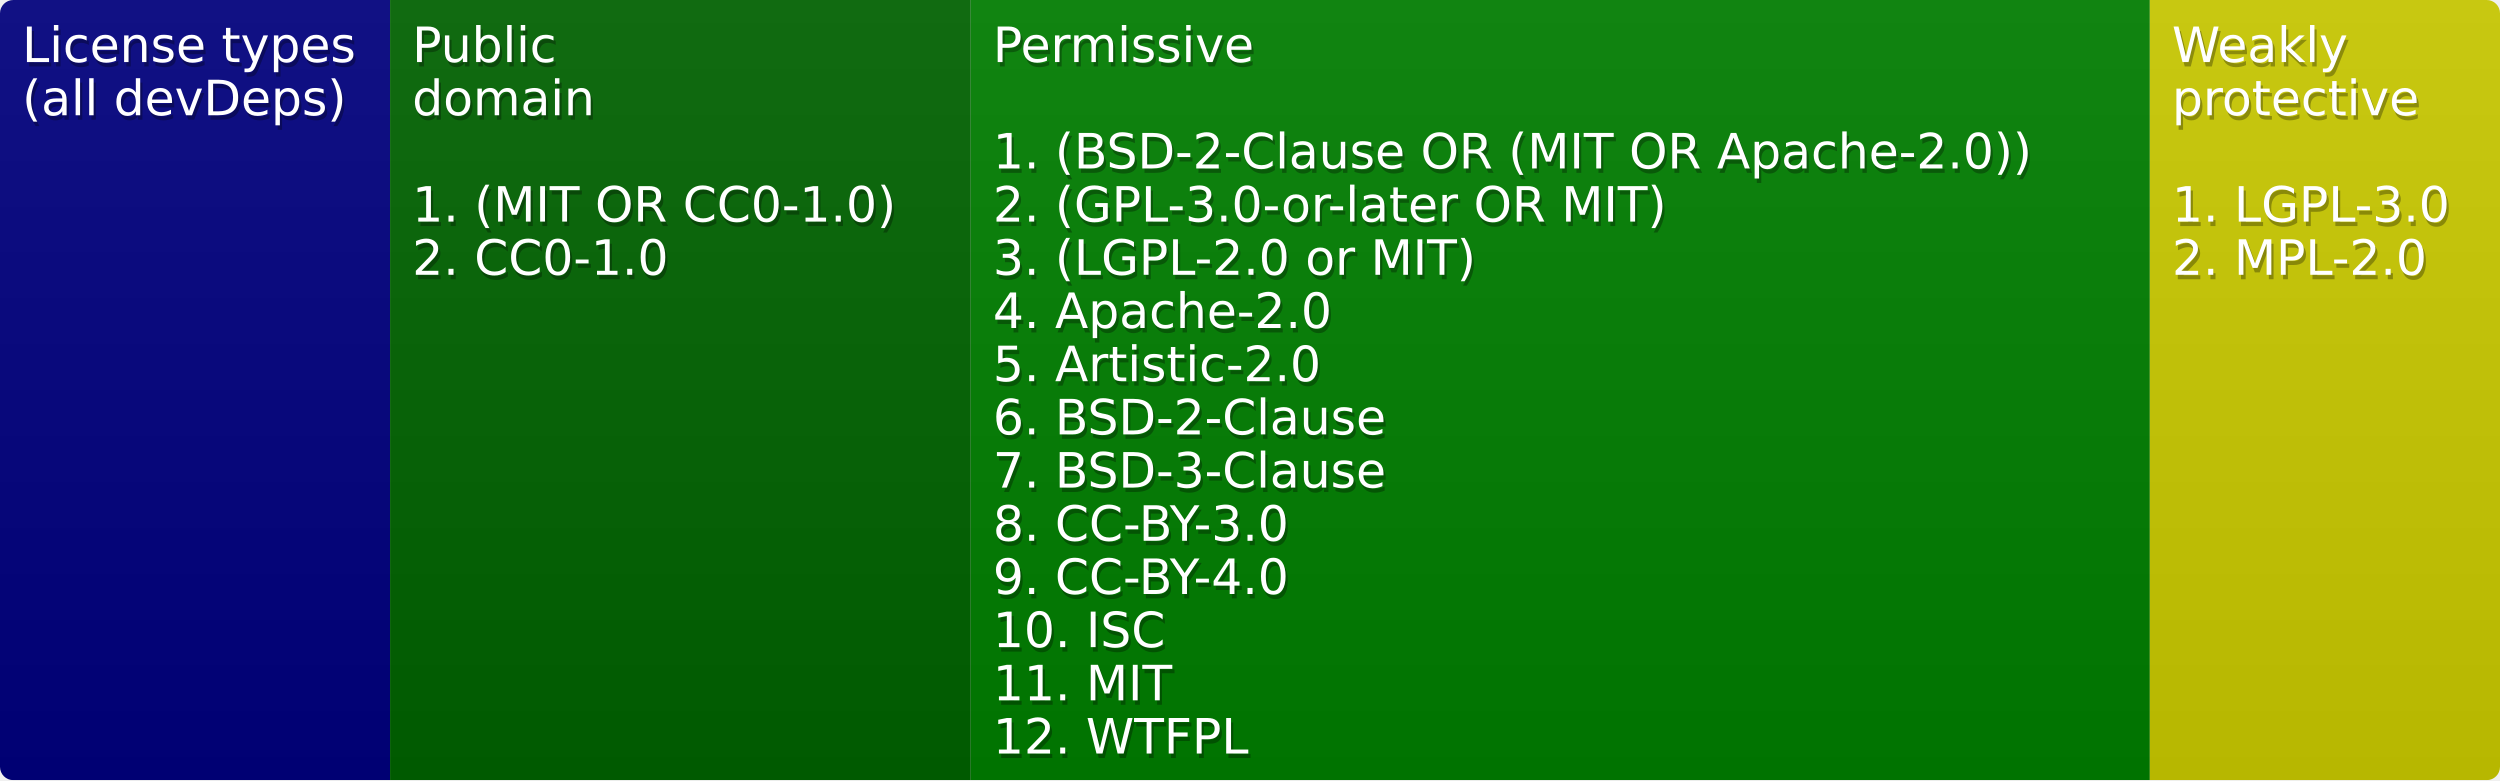
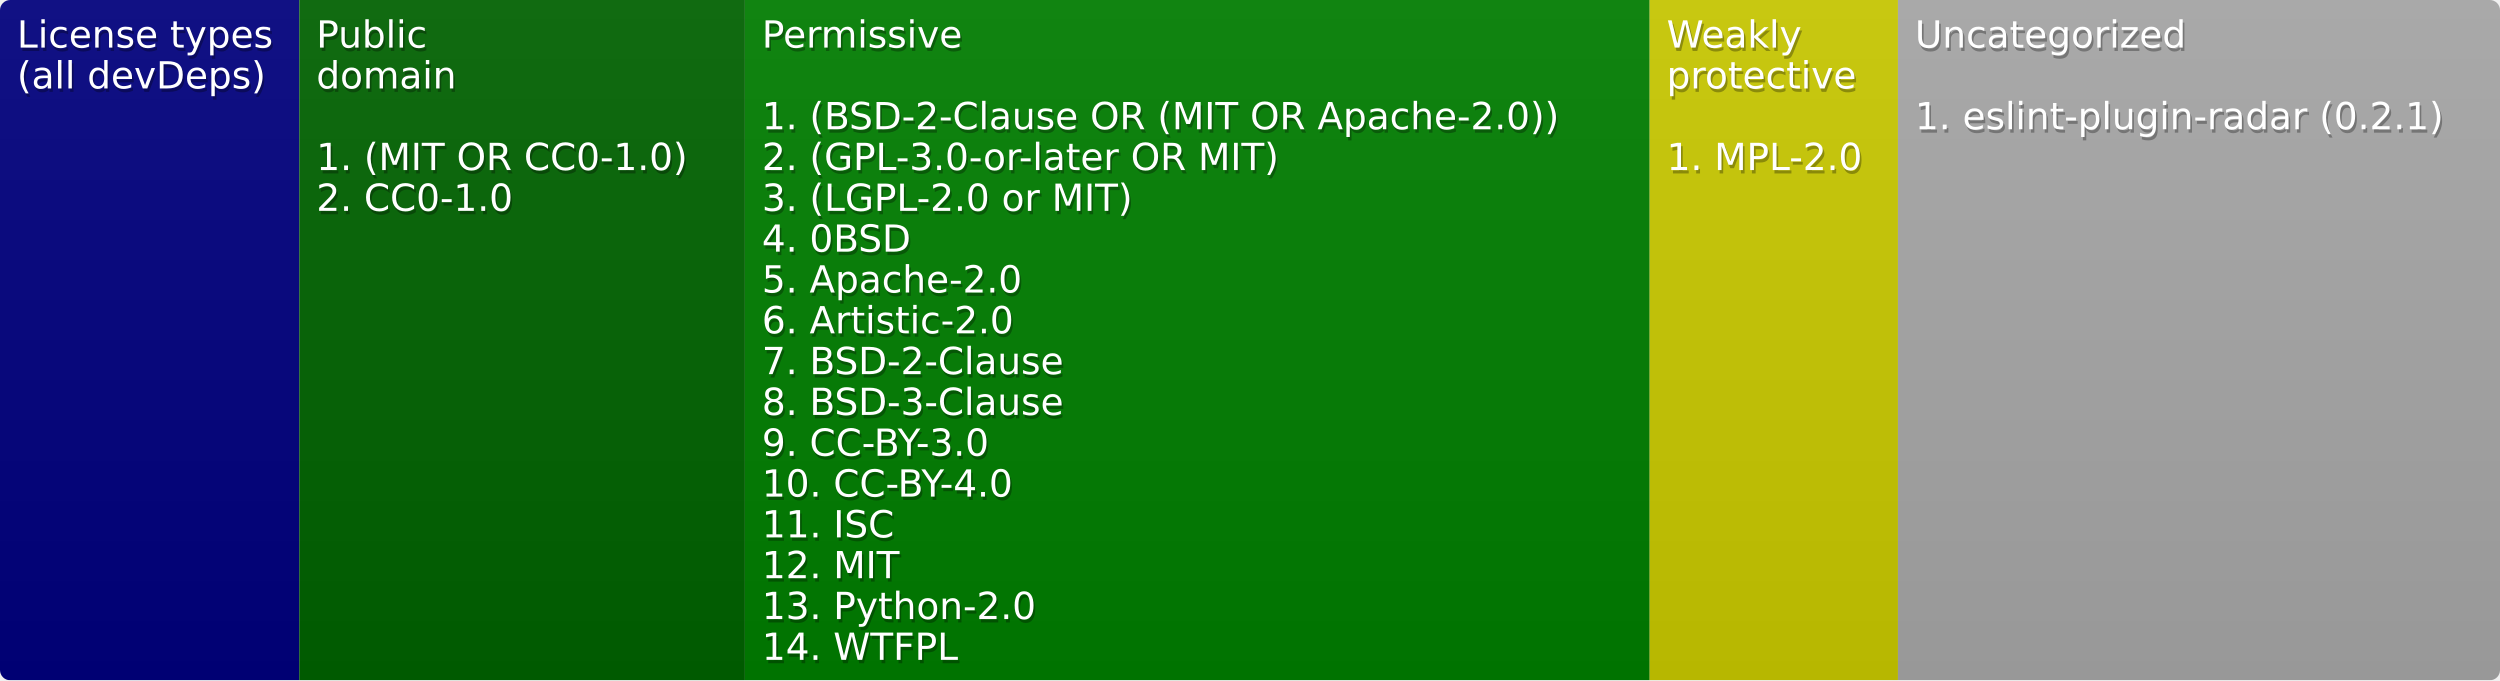
- <svg xmlns="http://www.w3.org/2000/svg" width="564" height="176">
+ <svg xmlns="http://www.w3.org/2000/svg" width="735" height="200">
  <defs>
    <style>text{font-size:11px;font-family:Verdana,DejaVu Sans,Geneva,sans-serif}text.shadow{fill:#010101;fill-opacity:.3}text.high{fill:#fff}</style>
    <linearGradient id="smooth" x2="0" y2="100%">
      <stop offset="0" stop-color="#aaa" stop-opacity=".1" />
      <stop offset="1" stop-opacity=".1" />
    </linearGradient>
    <mask id="round">
      <rect width="100%" height="100%" rx="3" fill="#fff" />
    </mask>
  </defs>
  <g id="bg" mask="url(#round)">
-     <path fill="navy" d="M0 0h88v176H0z" />
-     <path fill="#006400" d="M88 0h131v176H88z" />
-     <path fill="green" d="M219 0h266v176H219z" />
-     <path fill="#cc0" d="M485 0h79v176h-79z" />
-     <path fill="url(#smooth)" d="M0 0h564v176H0z" />
+     <path fill="navy" d="M0 0h88v200H0z" />
+     <path fill="#006400" d="M88 0h131v200H88z" />
+     <path fill="green" d="M219 0h266v200H219z" />
+     <path fill="#cc0" d="M485 0h73v200h-73z" />
+     <path fill="#a9a9a9" d="M558 0h177v200H558z" />
+     <path fill="url(#smooth)" d="M0 0h735v200H0z" />
  </g>
  <g id="fg">
    <text class="shadow" x="5.5" y="15">License types</text>
    <text class="high" x="5" y="14">License types</text>
    <text class="shadow" x="5.5" y="27">(all devDeps)</text>
    <text class="high" x="5" y="26">(all devDeps)</text>
    <text class="shadow" x="93.5" y="15">Public</text>
    <text class="high" x="93" y="14">Public</text>
    <text class="shadow" x="93.5" y="27">domain</text>
    <text class="high" x="93" y="26">domain</text>
    <text class="shadow" x="93.5" y="51">1. (MIT OR CC0-1.0)</text>
    <text class="high" x="93" y="50">1. (MIT OR CC0-1.0)</text>
    <text class="shadow" x="93.5" y="63">2. CC0-1.0</text>
    <text class="high" x="93" y="62">2. CC0-1.0</text>
    <text class="shadow" x="224.5" y="15">Permissive</text>
    <text class="high" x="224" y="14">Permissive</text>
    <text class="shadow" x="224.5" y="39">1. (BSD-2-Clause OR (MIT OR Apache-2.0))</text>
    <text class="high" x="224" y="38">1. (BSD-2-Clause OR (MIT OR Apache-2.0))</text>
    <text class="shadow" x="224.5" y="51">2. (GPL-3.0-or-later OR MIT)</text>
    <text class="high" x="224" y="50">2. (GPL-3.0-or-later OR MIT)</text>
    <text class="shadow" x="224.5" y="63">3. (LGPL-2.0 or MIT)</text>
    <text class="high" x="224" y="62">3. (LGPL-2.0 or MIT)</text>
-     <text class="shadow" x="224.5" y="75">4. Apache-2.0</text>
-     <text class="high" x="224" y="74">4. Apache-2.0</text>
-     <text class="shadow" x="224.5" y="87">5. Artistic-2.0</text>
-     <text class="high" x="224" y="86">5. Artistic-2.0</text>
-     <text class="shadow" x="224.5" y="99">6. BSD-2-Clause</text>
-     <text class="high" x="224" y="98">6. BSD-2-Clause</text>
-     <text class="shadow" x="224.5" y="111">7. BSD-3-Clause</text>
-     <text class="high" x="224" y="110">7. BSD-3-Clause</text>
-     <text class="shadow" x="224.5" y="123">8. CC-BY-3.0</text>
-     <text class="high" x="224" y="122">8. CC-BY-3.0</text>
-     <text class="shadow" x="224.5" y="135">9. CC-BY-4.0</text>
-     <text class="high" x="224" y="134">9. CC-BY-4.0</text>
-     <text class="shadow" x="224.5" y="147">10. ISC</text>
-     <text class="high" x="224" y="146">10. ISC</text>
-     <text class="shadow" x="224.5" y="159">11. MIT</text>
-     <text class="high" x="224" y="158">11. MIT</text>
-     <text class="shadow" x="224.5" y="171">12. WTFPL</text>
-     <text class="high" x="224" y="170">12. WTFPL</text>
+     <text class="shadow" x="224.5" y="75">4. 0BSD</text>
+     <text class="high" x="224" y="74">4. 0BSD</text>
+     <text class="shadow" x="224.5" y="87">5. Apache-2.0</text>
+     <text class="high" x="224" y="86">5. Apache-2.0</text>
+     <text class="shadow" x="224.5" y="99">6. Artistic-2.0</text>
+     <text class="high" x="224" y="98">6. Artistic-2.0</text>
+     <text class="shadow" x="224.5" y="111">7. BSD-2-Clause</text>
+     <text class="high" x="224" y="110">7. BSD-2-Clause</text>
+     <text class="shadow" x="224.5" y="123">8. BSD-3-Clause</text>
+     <text class="high" x="224" y="122">8. BSD-3-Clause</text>
+     <text class="shadow" x="224.5" y="135">9. CC-BY-3.0</text>
+     <text class="high" x="224" y="134">9. CC-BY-3.0</text>
+     <text class="shadow" x="224.5" y="147">10. CC-BY-4.0</text>
+     <text class="high" x="224" y="146">10. CC-BY-4.0</text>
+     <text class="shadow" x="224.5" y="159">11. ISC</text>
+     <text class="high" x="224" y="158">11. ISC</text>
+     <text class="shadow" x="224.5" y="171">12. MIT</text>
+     <text class="high" x="224" y="170">12. MIT</text>
+     <text class="shadow" x="224.5" y="183">13. Python-2.0</text>
+     <text class="high" x="224" y="182">13. Python-2.0</text>
+     <text class="shadow" x="224.5" y="195">14. WTFPL</text>
+     <text class="high" x="224" y="194">14. WTFPL</text>
    <text class="shadow" x="490.5" y="15">Weakly</text>
    <text class="high" x="490" y="14">Weakly</text>
    <text class="shadow" x="490.5" y="27">protective</text>
    <text class="high" x="490" y="26">protective</text>
-     <text class="shadow" x="490.5" y="51">1. LGPL-3.0</text>
-     <text class="high" x="490" y="50">1. LGPL-3.0</text>
-     <text class="shadow" x="490.5" y="63">2. MPL-2.0</text>
-     <text class="high" x="490" y="62">2. MPL-2.0</text>
+     <text class="shadow" x="490.5" y="51">1. MPL-2.0</text>
+     <text class="high" x="490" y="50">1. MPL-2.0</text>
+     <text class="shadow" x="563.5" y="15">Uncategorized</text>
+     <text class="high" x="563" y="14">Uncategorized</text>
+     <text class="shadow" x="563.5" y="39">1. eslint-plugin-radar (0.2.1)</text>
+     <text class="high" x="563" y="38">1. eslint-plugin-radar (0.2.1)</text>
  </g>
</svg>
